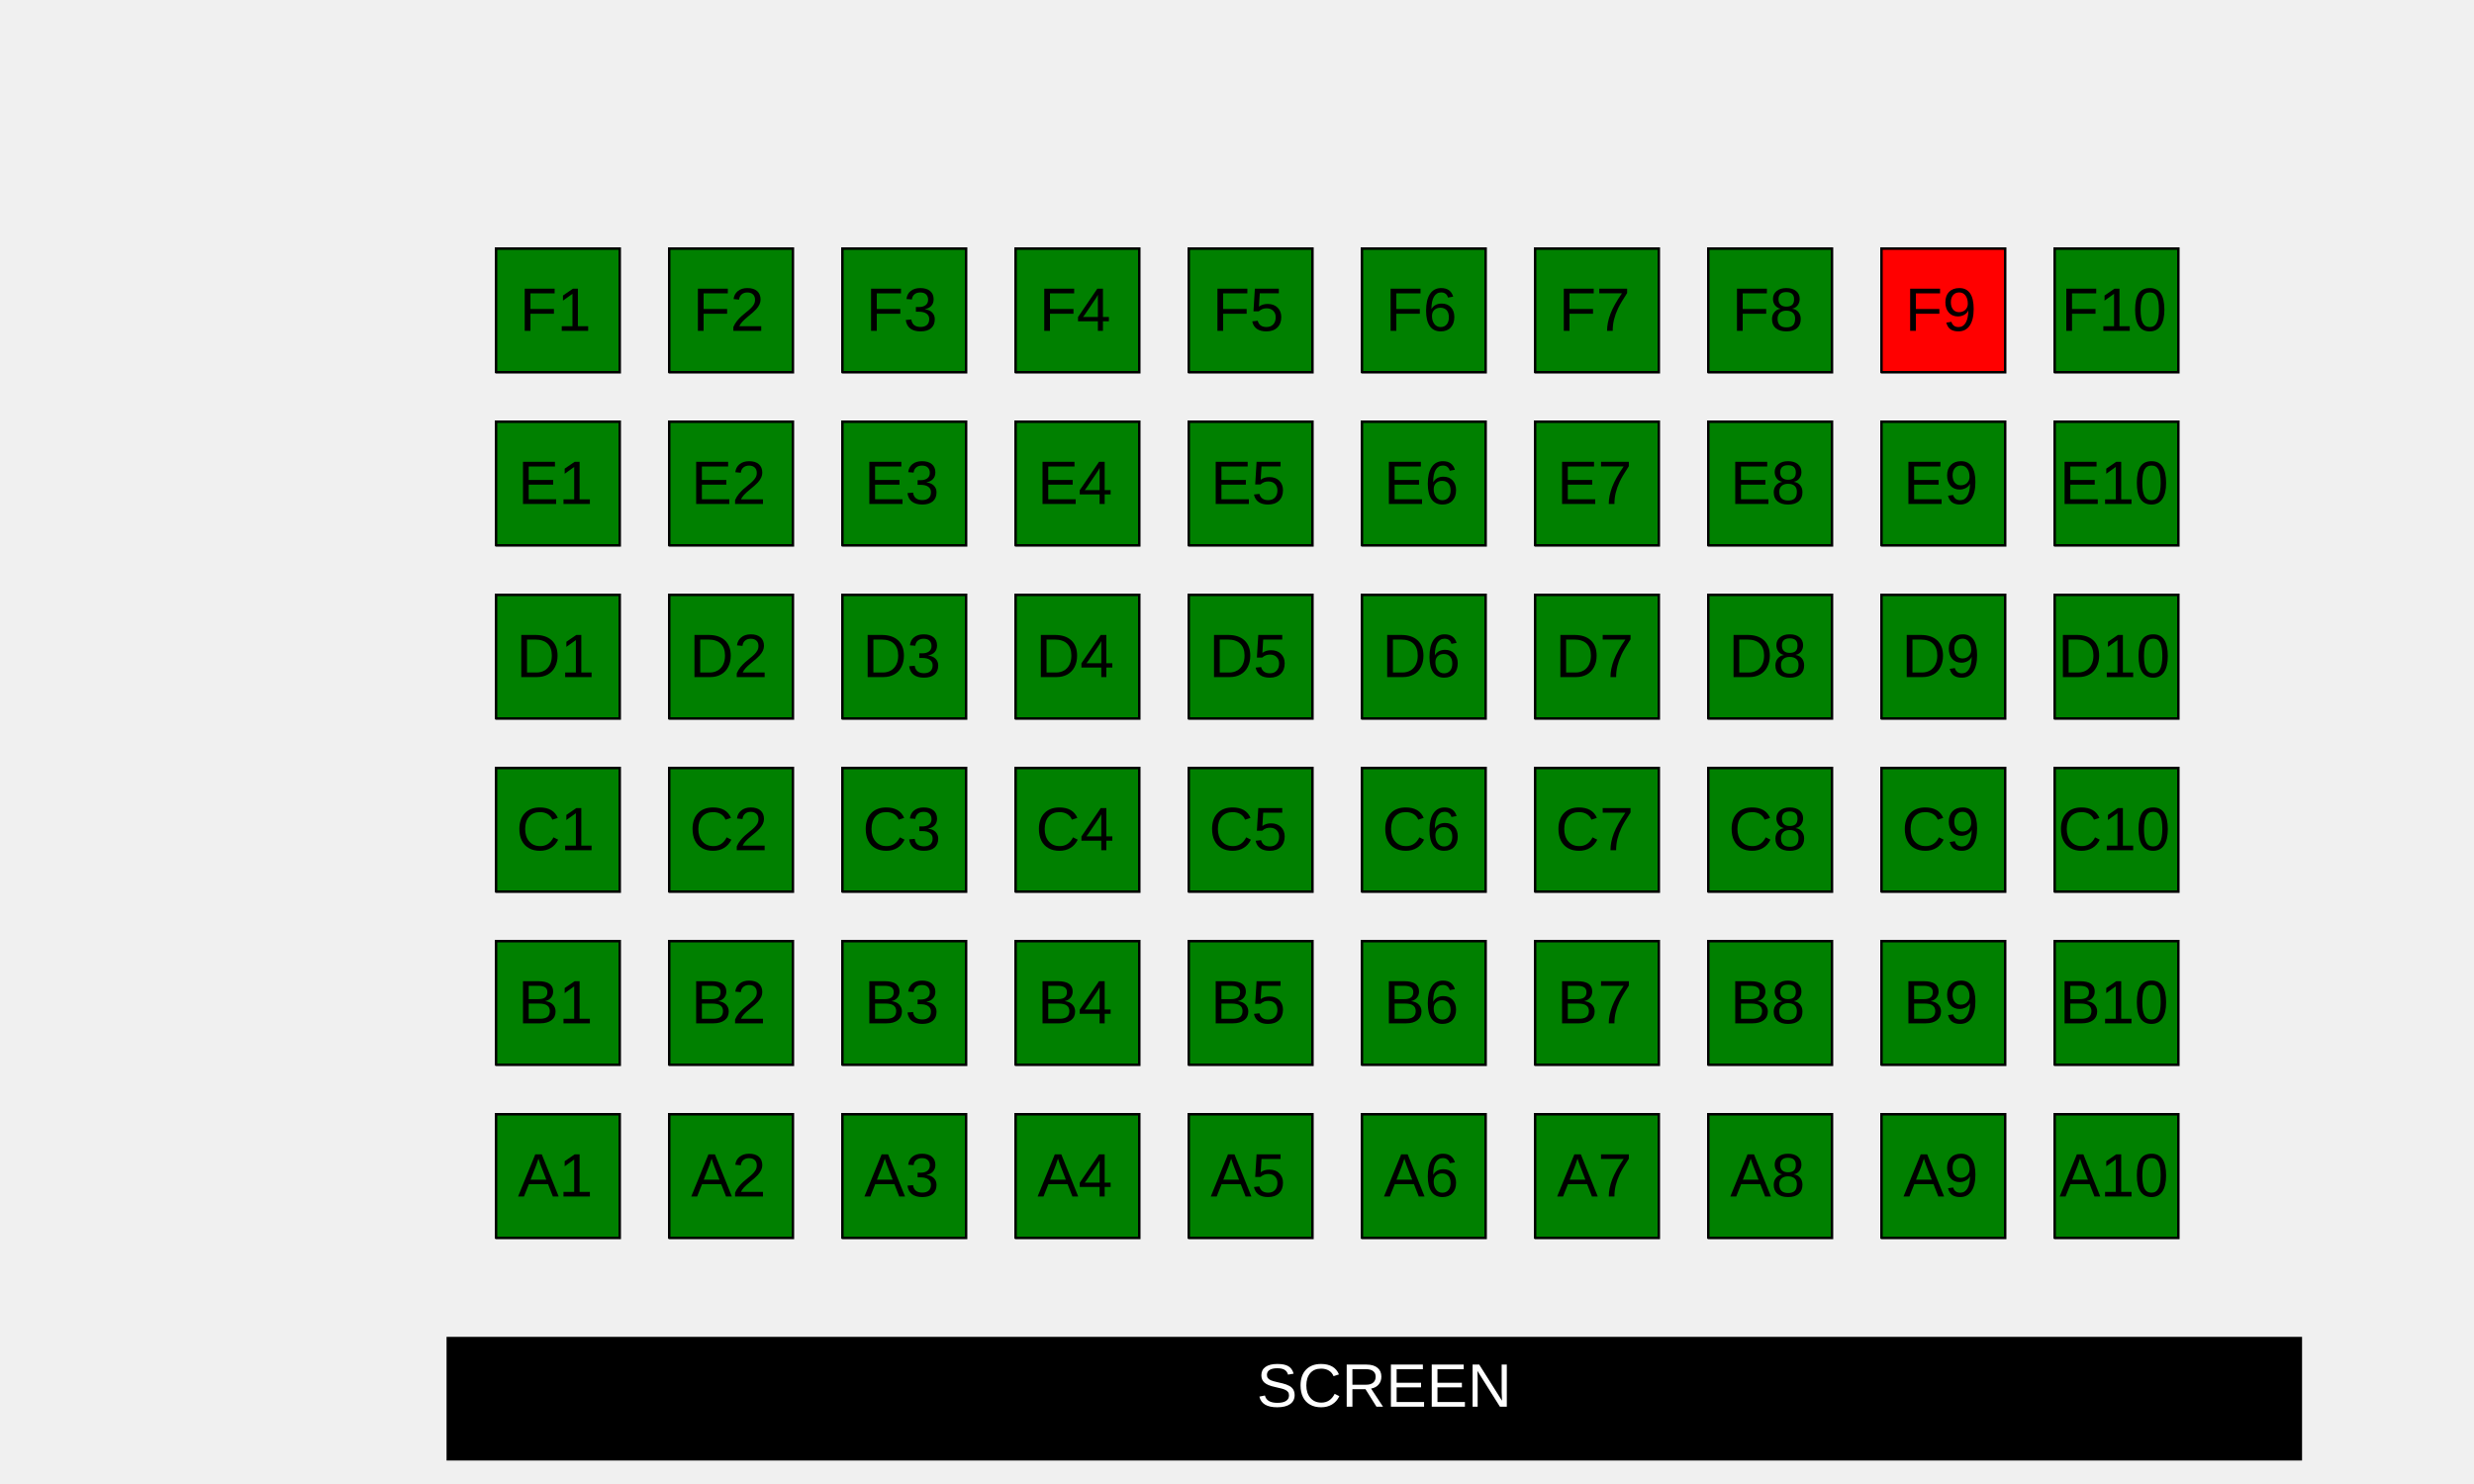
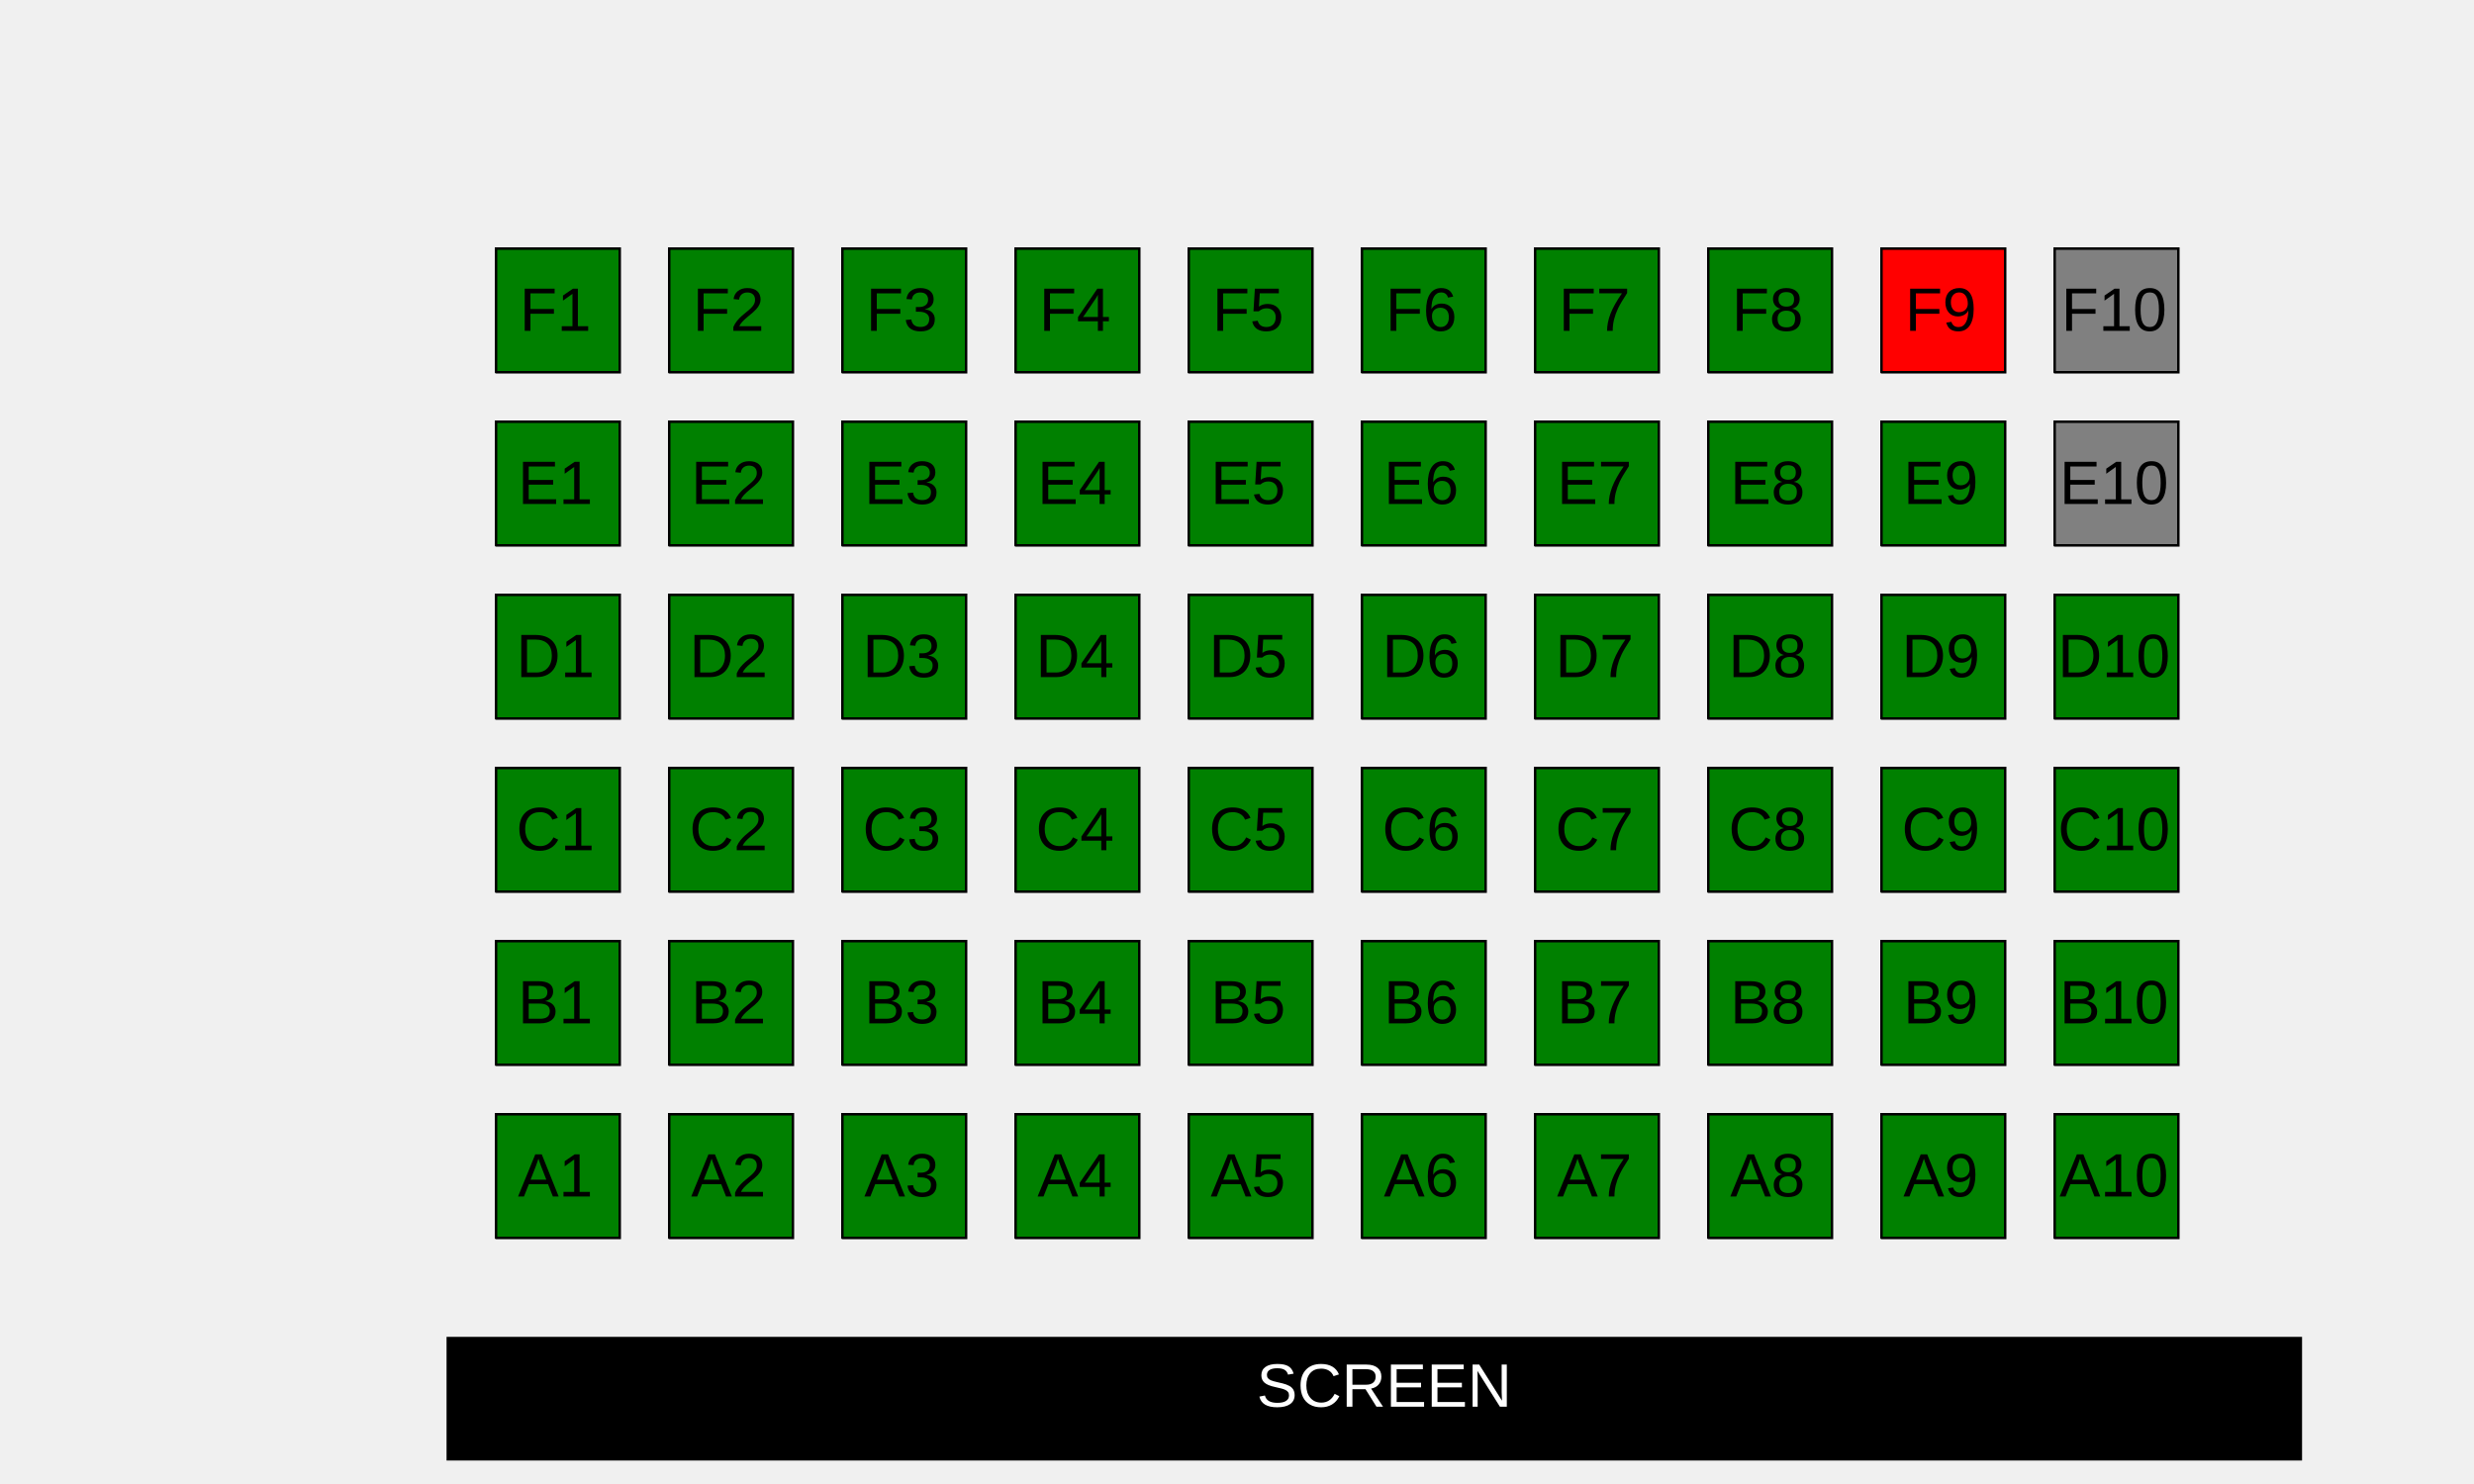
<svg xmlns="http://www.w3.org/2000/svg" baseProfile="full" height="600px" version="1.1" width="1000px">
  <defs />
  <polygon clip-path="url(#border_clip)" fill="#008000" fill-rule="evenodd" points="200.5,500.5 250.5,500.5 250.5,450.5 200.5,450.5 200.5,500.5" stroke-width="0" />
  <text clip-path="url(#border_clip)" fill="black" style="font-family: Arial; font-size: 24.75; font-style: normal;" text-anchor="middle" x="224.5" y="483.75">A1</text>
  <polygon clip-path="url(#border_clip)" fill="#008000" fill-rule="evenodd" points="270.5,500.5 320.5,500.5 320.5,450.5 270.5,450.5 270.5,500.5" stroke-width="0" />
  <text clip-path="url(#border_clip)" fill="black" style="font-family: Arial; font-size: 24.75; font-style: normal;" text-anchor="middle" x="294.5" y="483.75">A2</text>
  <polygon clip-path="url(#border_clip)" fill="#008000" fill-rule="evenodd" points="340.5,500.5 390.5,500.5 390.5,450.5 340.5,450.5 340.5,500.5" stroke-width="0" />
  <text clip-path="url(#border_clip)" fill="black" style="font-family: Arial; font-size: 24.75; font-style: normal;" text-anchor="middle" x="364.5" y="483.75">A3</text>
  <polygon clip-path="url(#border_clip)" fill="#008000" fill-rule="evenodd" points="410.5,500.5 460.5,500.5 460.5,450.5 410.5,450.5 410.5,500.5" stroke-width="0" />
  <text clip-path="url(#border_clip)" fill="black" style="font-family: Arial; font-size: 24.75; font-style: normal;" text-anchor="middle" x="434.5" y="483.75">A4</text>
  <polygon clip-path="url(#border_clip)" fill="#008000" fill-rule="evenodd" points="480.5,500.5 530.5,500.5 530.5,450.5 480.5,450.5 480.5,500.5" stroke-width="0" />
  <text clip-path="url(#border_clip)" fill="black" style="font-family: Arial; font-size: 24.75; font-style: normal;" text-anchor="middle" x="504.5" y="483.75">A5</text>
  <polygon clip-path="url(#border_clip)" fill="#008000" fill-rule="evenodd" points="550.5,500.5 600.5,500.5 600.5,450.5 550.5,450.5 550.5,500.5" stroke-width="0" />
  <text clip-path="url(#border_clip)" fill="black" style="font-family: Arial; font-size: 24.75; font-style: normal;" text-anchor="middle" x="574.5" y="483.75">A6</text>
  <polygon clip-path="url(#border_clip)" fill="#008000" fill-rule="evenodd" points="620.5,500.5 670.5,500.5 670.5,450.5 620.5,450.5 620.5,500.5" stroke-width="0" />
  <text clip-path="url(#border_clip)" fill="black" style="font-family: Arial; font-size: 24.75; font-style: normal;" text-anchor="middle" x="644.5" y="483.75">A7</text>
  <polygon clip-path="url(#border_clip)" fill="#008000" fill-rule="evenodd" points="690.5,500.5 740.5,500.5 740.5,450.5 690.5,450.5 690.5,500.5" stroke-width="0" />
  <text clip-path="url(#border_clip)" fill="black" style="font-family: Arial; font-size: 24.75; font-style: normal;" text-anchor="middle" x="714.5" y="483.75">A8</text>
  <polygon clip-path="url(#border_clip)" fill="#008000" fill-rule="evenodd" points="760.5,500.5 810.5,500.5 810.5,450.5 760.5,450.5 760.5,500.5" stroke-width="0" />
  <text clip-path="url(#border_clip)" fill="black" style="font-family: Arial; font-size: 24.75; font-style: normal;" text-anchor="middle" x="784.5" y="483.75">A9</text>
  <polygon clip-path="url(#border_clip)" fill="#008000" fill-rule="evenodd" points="830.5,500.5 880.5,500.5 880.5,450.5 830.5,450.5 830.5,500.5" stroke-width="0" />
  <text clip-path="url(#border_clip)" fill="black" style="font-family: Arial; font-size: 24.75; font-style: normal;" text-anchor="middle" x="854.5" y="483.75">A10</text>
  <polygon clip-path="url(#border_clip)" fill="#008000" fill-rule="evenodd" points="200.5,430.5 250.5,430.5 250.5,380.5 200.5,380.5 200.5,430.5" stroke-width="0" />
  <text clip-path="url(#border_clip)" fill="black" style="font-family: Arial; font-size: 24.75; font-style: normal;" text-anchor="middle" x="224.5" y="413.75">B1</text>
  <polygon clip-path="url(#border_clip)" fill="#008000" fill-rule="evenodd" points="270.5,430.5 320.5,430.5 320.5,380.5 270.5,380.5 270.5,430.5" stroke-width="0" />
  <text clip-path="url(#border_clip)" fill="black" style="font-family: Arial; font-size: 24.75; font-style: normal;" text-anchor="middle" x="294.5" y="413.75">B2</text>
  <polygon clip-path="url(#border_clip)" fill="#008000" fill-rule="evenodd" points="340.5,430.5 390.5,430.5 390.5,380.5 340.5,380.5 340.5,430.5" stroke-width="0" />
  <text clip-path="url(#border_clip)" fill="black" style="font-family: Arial; font-size: 24.75; font-style: normal;" text-anchor="middle" x="364.5" y="413.75">B3</text>
  <polygon clip-path="url(#border_clip)" fill="#008000" fill-rule="evenodd" points="410.5,430.5 460.5,430.5 460.5,380.5 410.5,380.5 410.5,430.5" stroke-width="0" />
  <text clip-path="url(#border_clip)" fill="black" style="font-family: Arial; font-size: 24.75; font-style: normal;" text-anchor="middle" x="434.5" y="413.75">B4</text>
  <polygon clip-path="url(#border_clip)" fill="#008000" fill-rule="evenodd" points="480.5,430.5 530.5,430.5 530.5,380.5 480.5,380.5 480.5,430.5" stroke-width="0" />
  <text clip-path="url(#border_clip)" fill="black" style="font-family: Arial; font-size: 24.75; font-style: normal;" text-anchor="middle" x="504.5" y="413.75">B5</text>
  <polygon clip-path="url(#border_clip)" fill="#008000" fill-rule="evenodd" points="550.5,430.5 600.5,430.5 600.5,380.5 550.5,380.5 550.5,430.5" stroke-width="0" />
  <text clip-path="url(#border_clip)" fill="black" style="font-family: Arial; font-size: 24.75; font-style: normal;" text-anchor="middle" x="574.5" y="413.75">B6</text>
  <polygon clip-path="url(#border_clip)" fill="#008000" fill-rule="evenodd" points="620.5,430.5 670.5,430.5 670.5,380.5 620.5,380.5 620.5,430.5" stroke-width="0" />
  <text clip-path="url(#border_clip)" fill="black" style="font-family: Arial; font-size: 24.75; font-style: normal;" text-anchor="middle" x="644.5" y="413.75">B7</text>
  <polygon clip-path="url(#border_clip)" fill="#008000" fill-rule="evenodd" points="690.5,430.5 740.5,430.5 740.5,380.5 690.5,380.5 690.5,430.5" stroke-width="0" />
  <text clip-path="url(#border_clip)" fill="black" style="font-family: Arial; font-size: 24.75; font-style: normal;" text-anchor="middle" x="714.5" y="413.75">B8</text>
  <polygon clip-path="url(#border_clip)" fill="#008000" fill-rule="evenodd" points="760.5,430.5 810.5,430.5 810.5,380.5 760.5,380.5 760.5,430.5" stroke-width="0" />
  <text clip-path="url(#border_clip)" fill="black" style="font-family: Arial; font-size: 24.75; font-style: normal;" text-anchor="middle" x="784.5" y="413.75">B9</text>
  <polygon clip-path="url(#border_clip)" fill="#008000" fill-rule="evenodd" points="830.5,430.5 880.5,430.5 880.5,380.5 830.5,380.5 830.5,430.5" stroke-width="0" />
  <text clip-path="url(#border_clip)" fill="black" style="font-family: Arial; font-size: 24.75; font-style: normal;" text-anchor="middle" x="854.5" y="413.75">B10</text>
  <polygon clip-path="url(#border_clip)" fill="#008000" fill-rule="evenodd" points="200.5,360.5 250.5,360.5 250.5,310.5 200.5,310.5 200.5,360.5" stroke-width="0" />
  <text clip-path="url(#border_clip)" fill="black" style="font-family: Arial; font-size: 24.75; font-style: normal;" text-anchor="middle" x="224.5" y="343.75">C1</text>
  <polygon clip-path="url(#border_clip)" fill="#008000" fill-rule="evenodd" points="270.5,360.5 320.5,360.5 320.5,310.5 270.5,310.5 270.5,360.5" stroke-width="0" />
  <text clip-path="url(#border_clip)" fill="black" style="font-family: Arial; font-size: 24.75; font-style: normal;" text-anchor="middle" x="294.5" y="343.75">C2</text>
  <polygon clip-path="url(#border_clip)" fill="#008000" fill-rule="evenodd" points="340.5,360.5 390.5,360.5 390.5,310.5 340.5,310.5 340.5,360.5" stroke-width="0" />
  <text clip-path="url(#border_clip)" fill="black" style="font-family: Arial; font-size: 24.75; font-style: normal;" text-anchor="middle" x="364.5" y="343.75">C3</text>
  <polygon clip-path="url(#border_clip)" fill="#008000" fill-rule="evenodd" points="410.5,360.5 460.5,360.5 460.5,310.5 410.5,310.5 410.5,360.5" stroke-width="0" />
  <text clip-path="url(#border_clip)" fill="black" style="font-family: Arial; font-size: 24.75; font-style: normal;" text-anchor="middle" x="434.5" y="343.75">C4</text>
  <polygon clip-path="url(#border_clip)" fill="#008000" fill-rule="evenodd" points="480.5,360.5 530.5,360.5 530.5,310.5 480.5,310.5 480.5,360.5" stroke-width="0" />
  <text clip-path="url(#border_clip)" fill="black" style="font-family: Arial; font-size: 24.75; font-style: normal;" text-anchor="middle" x="504.5" y="343.75">C5</text>
  <polygon clip-path="url(#border_clip)" fill="#008000" fill-rule="evenodd" points="550.5,360.5 600.5,360.5 600.5,310.5 550.5,310.5 550.5,360.5" stroke-width="0" />
  <text clip-path="url(#border_clip)" fill="black" style="font-family: Arial; font-size: 24.75; font-style: normal;" text-anchor="middle" x="574.5" y="343.75">C6</text>
  <polygon clip-path="url(#border_clip)" fill="#008000" fill-rule="evenodd" points="620.5,360.5 670.5,360.5 670.5,310.5 620.5,310.5 620.5,360.5" stroke-width="0" />
  <text clip-path="url(#border_clip)" fill="black" style="font-family: Arial; font-size: 24.75; font-style: normal;" text-anchor="middle" x="644.5" y="343.75">C7</text>
  <polygon clip-path="url(#border_clip)" fill="#008000" fill-rule="evenodd" points="690.5,360.5 740.5,360.5 740.5,310.5 690.5,310.5 690.5,360.5" stroke-width="0" />
  <text clip-path="url(#border_clip)" fill="black" style="font-family: Arial; font-size: 24.75; font-style: normal;" text-anchor="middle" x="714.5" y="343.75">C8</text>
  <polygon clip-path="url(#border_clip)" fill="#008000" fill-rule="evenodd" points="760.5,360.5 810.5,360.5 810.5,310.5 760.5,310.5 760.5,360.5" stroke-width="0" />
  <text clip-path="url(#border_clip)" fill="black" style="font-family: Arial; font-size: 24.75; font-style: normal;" text-anchor="middle" x="784.5" y="343.75">C9</text>
  <polygon clip-path="url(#border_clip)" fill="#008000" fill-rule="evenodd" points="830.5,360.5 880.5,360.5 880.5,310.5 830.5,310.5 830.5,360.5" stroke-width="0" />
  <text clip-path="url(#border_clip)" fill="black" style="font-family: Arial; font-size: 24.75; font-style: normal;" text-anchor="middle" x="854.5" y="343.75">C10</text>
  <polygon clip-path="url(#border_clip)" fill="#008000" fill-rule="evenodd" points="200.5,290.5 250.5,290.5 250.5,240.5 200.5,240.5 200.5,290.5" stroke-width="0" />
  <text clip-path="url(#border_clip)" fill="black" style="font-family: Arial; font-size: 24.75; font-style: normal;" text-anchor="middle" x="224.5" y="273.75">D1</text>
  <polygon clip-path="url(#border_clip)" fill="#008000" fill-rule="evenodd" points="270.5,290.5 320.5,290.5 320.5,240.5 270.5,240.5 270.5,290.5" stroke-width="0" />
  <text clip-path="url(#border_clip)" fill="black" style="font-family: Arial; font-size: 24.75; font-style: normal;" text-anchor="middle" x="294.5" y="273.75">D2</text>
  <polygon clip-path="url(#border_clip)" fill="#008000" fill-rule="evenodd" points="340.5,290.5 390.5,290.5 390.5,240.5 340.5,240.5 340.5,290.5" stroke-width="0" />
  <text clip-path="url(#border_clip)" fill="black" style="font-family: Arial; font-size: 24.75; font-style: normal;" text-anchor="middle" x="364.5" y="273.75">D3</text>
  <polygon clip-path="url(#border_clip)" fill="#008000" fill-rule="evenodd" points="410.5,290.5 460.5,290.5 460.5,240.5 410.5,240.5 410.5,290.5" stroke-width="0" />
  <text clip-path="url(#border_clip)" fill="black" style="font-family: Arial; font-size: 24.75; font-style: normal;" text-anchor="middle" x="434.5" y="273.75">D4</text>
  <polygon clip-path="url(#border_clip)" fill="#008000" fill-rule="evenodd" points="480.5,290.5 530.5,290.5 530.5,240.5 480.5,240.5 480.5,290.5" stroke-width="0" />
  <text clip-path="url(#border_clip)" fill="black" style="font-family: Arial; font-size: 24.75; font-style: normal;" text-anchor="middle" x="504.5" y="273.75">D5</text>
  <polygon clip-path="url(#border_clip)" fill="#008000" fill-rule="evenodd" points="550.5,290.5 600.5,290.5 600.5,240.5 550.5,240.5 550.5,290.5" stroke-width="0" />
  <text clip-path="url(#border_clip)" fill="black" style="font-family: Arial; font-size: 24.75; font-style: normal;" text-anchor="middle" x="574.5" y="273.75">D6</text>
  <polygon clip-path="url(#border_clip)" fill="#008000" fill-rule="evenodd" points="620.5,290.5 670.5,290.5 670.5,240.5 620.5,240.5 620.5,290.5" stroke-width="0" />
  <text clip-path="url(#border_clip)" fill="black" style="font-family: Arial; font-size: 24.75; font-style: normal;" text-anchor="middle" x="644.5" y="273.75">D7</text>
  <polygon clip-path="url(#border_clip)" fill="#008000" fill-rule="evenodd" points="690.5,290.5 740.5,290.5 740.5,240.5 690.5,240.5 690.5,290.5" stroke-width="0" />
  <text clip-path="url(#border_clip)" fill="black" style="font-family: Arial; font-size: 24.75; font-style: normal;" text-anchor="middle" x="714.5" y="273.75">D8</text>
  <polygon clip-path="url(#border_clip)" fill="#008000" fill-rule="evenodd" points="760.5,290.5 810.5,290.5 810.5,240.5 760.5,240.5 760.5,290.5" stroke-width="0" />
  <text clip-path="url(#border_clip)" fill="black" style="font-family: Arial; font-size: 24.75; font-style: normal;" text-anchor="middle" x="784.5" y="273.75">D9</text>
  <polygon clip-path="url(#border_clip)" fill="#008000" fill-rule="evenodd" points="830.5,290.5 880.5,290.5 880.5,240.5 830.5,240.5 830.5,290.5" stroke-width="0" />
  <text clip-path="url(#border_clip)" fill="black" style="font-family: Arial; font-size: 24.75; font-style: normal;" text-anchor="middle" x="854.5" y="273.75">D10</text>
  <polygon clip-path="url(#border_clip)" fill="#008000" fill-rule="evenodd" points="200.5,220.5 250.5,220.5 250.5,170.5 200.5,170.5 200.5,220.5" stroke-width="0" />
  <text clip-path="url(#border_clip)" fill="black" style="font-family: Arial; font-size: 24.75; font-style: normal;" text-anchor="middle" x="224.5" y="203.75">E1</text>
  <polygon clip-path="url(#border_clip)" fill="#008000" fill-rule="evenodd" points="270.5,220.5 320.5,220.5 320.5,170.5 270.5,170.5 270.5,220.5" stroke-width="0" />
  <text clip-path="url(#border_clip)" fill="black" style="font-family: Arial; font-size: 24.75; font-style: normal;" text-anchor="middle" x="294.5" y="203.75">E2</text>
  <polygon clip-path="url(#border_clip)" fill="#008000" fill-rule="evenodd" points="340.5,220.5 390.5,220.5 390.5,170.5 340.5,170.5 340.5,220.5" stroke-width="0" />
  <text clip-path="url(#border_clip)" fill="black" style="font-family: Arial; font-size: 24.75; font-style: normal;" text-anchor="middle" x="364.5" y="203.75">E3</text>
  <polygon clip-path="url(#border_clip)" fill="#008000" fill-rule="evenodd" points="410.5,220.5 460.5,220.5 460.5,170.5 410.5,170.5 410.5,220.5" stroke-width="0" />
  <text clip-path="url(#border_clip)" fill="black" style="font-family: Arial; font-size: 24.75; font-style: normal;" text-anchor="middle" x="434.5" y="203.75">E4</text>
  <polygon clip-path="url(#border_clip)" fill="#008000" fill-rule="evenodd" points="480.5,220.5 530.5,220.5 530.5,170.5 480.5,170.5 480.5,220.5" stroke-width="0" />
  <text clip-path="url(#border_clip)" fill="black" style="font-family: Arial; font-size: 24.75; font-style: normal;" text-anchor="middle" x="504.5" y="203.75">E5</text>
  <polygon clip-path="url(#border_clip)" fill="#008000" fill-rule="evenodd" points="550.5,220.5 600.5,220.5 600.5,170.5 550.5,170.5 550.5,220.5" stroke-width="0" />
  <text clip-path="url(#border_clip)" fill="black" style="font-family: Arial; font-size: 24.75; font-style: normal;" text-anchor="middle" x="574.5" y="203.75">E6</text>
  <polygon clip-path="url(#border_clip)" fill="#008000" fill-rule="evenodd" points="620.5,220.5 670.5,220.5 670.5,170.5 620.5,170.5 620.5,220.5" stroke-width="0" />
  <text clip-path="url(#border_clip)" fill="black" style="font-family: Arial; font-size: 24.75; font-style: normal;" text-anchor="middle" x="644.5" y="203.75">E7</text>
  <polygon clip-path="url(#border_clip)" fill="#008000" fill-rule="evenodd" points="690.5,220.5 740.5,220.5 740.5,170.5 690.5,170.5 690.5,220.5" stroke-width="0" />
  <text clip-path="url(#border_clip)" fill="black" style="font-family: Arial; font-size: 24.75; font-style: normal;" text-anchor="middle" x="714.5" y="203.75">E8</text>
  <polygon clip-path="url(#border_clip)" fill="#008000" fill-rule="evenodd" points="760.5,220.5 810.5,220.5 810.5,170.5 760.5,170.5 760.5,220.5" stroke-width="0" />
  <text clip-path="url(#border_clip)" fill="black" style="font-family: Arial; font-size: 24.75; font-style: normal;" text-anchor="middle" x="784.5" y="203.75">E9</text>
-   <polygon clip-path="url(#border_clip)" fill="#008000" fill-rule="evenodd" points="830.5,220.5 880.5,220.5 880.5,170.5 830.5,170.5 830.5,220.5" stroke-width="0" />
+   <polygon clip-path="url(#border_clip)" fill="#808080" fill-rule="evenodd" points="830.5,220.5 880.5,220.5 880.5,170.5 830.5,170.5 830.5,220.5" stroke-width="0" />
  <text clip-path="url(#border_clip)" fill="black" style="font-family: Arial; font-size: 24.75; font-style: normal;" text-anchor="middle" x="854.5" y="203.75">E10</text>
  <polygon clip-path="url(#border_clip)" fill="#008000" fill-rule="evenodd" points="200.5,150.5 250.5,150.5 250.5,100.5 200.5,100.5 200.5,150.5" stroke-width="0" />
  <text clip-path="url(#border_clip)" fill="black" style="font-family: Arial; font-size: 24.75; font-style: normal;" text-anchor="middle" x="224.5" y="133.75">F1</text>
  <polygon clip-path="url(#border_clip)" fill="#008000" fill-rule="evenodd" points="270.5,150.5 320.5,150.5 320.5,100.5 270.5,100.5 270.5,150.5" stroke-width="0" />
  <text clip-path="url(#border_clip)" fill="black" style="font-family: Arial; font-size: 24.75; font-style: normal;" text-anchor="middle" x="294.5" y="133.75">F2</text>
  <polygon clip-path="url(#border_clip)" fill="#008000" fill-rule="evenodd" points="340.5,150.5 390.5,150.5 390.5,100.5 340.5,100.5 340.5,150.5" stroke-width="0" />
  <text clip-path="url(#border_clip)" fill="black" style="font-family: Arial; font-size: 24.75; font-style: normal;" text-anchor="middle" x="364.5" y="133.75">F3</text>
  <polygon clip-path="url(#border_clip)" fill="#008000" fill-rule="evenodd" points="410.5,150.5 460.5,150.5 460.5,100.5 410.5,100.5 410.5,150.5" stroke-width="0" />
  <text clip-path="url(#border_clip)" fill="black" style="font-family: Arial; font-size: 24.75; font-style: normal;" text-anchor="middle" x="434.5" y="133.75">F4</text>
  <polygon clip-path="url(#border_clip)" fill="#008000" fill-rule="evenodd" points="480.5,150.5 530.5,150.5 530.5,100.5 480.5,100.5 480.5,150.5" stroke-width="0" />
  <text clip-path="url(#border_clip)" fill="black" style="font-family: Arial; font-size: 24.75; font-style: normal;" text-anchor="middle" x="504.5" y="133.75">F5</text>
  <polygon clip-path="url(#border_clip)" fill="#008000" fill-rule="evenodd" points="550.5,150.5 600.5,150.5 600.5,100.5 550.5,100.5 550.5,150.5" stroke-width="0" />
  <text clip-path="url(#border_clip)" fill="black" style="font-family: Arial; font-size: 24.75; font-style: normal;" text-anchor="middle" x="574.5" y="133.75">F6</text>
  <polygon clip-path="url(#border_clip)" fill="#008000" fill-rule="evenodd" points="620.5,150.5 670.5,150.5 670.5,100.5 620.5,100.5 620.5,150.5" stroke-width="0" />
  <text clip-path="url(#border_clip)" fill="black" style="font-family: Arial; font-size: 24.75; font-style: normal;" text-anchor="middle" x="644.5" y="133.75">F7</text>
  <polygon clip-path="url(#border_clip)" fill="#008000" fill-rule="evenodd" points="690.5,150.5 740.5,150.5 740.5,100.5 690.5,100.5 690.5,150.5" stroke-width="0" />
  <text clip-path="url(#border_clip)" fill="black" style="font-family: Arial; font-size: 24.75; font-style: normal;" text-anchor="middle" x="714.5" y="133.75">F8</text>
  <polygon clip-path="url(#border_clip)" fill="#ff0000" fill-rule="evenodd" points="760.5,150.5 810.5,150.5 810.5,100.5 760.5,100.5 760.5,150.5" stroke-width="0" />
  <text clip-path="url(#border_clip)" fill="black" style="font-family: Arial; font-size: 24.75; font-style: normal;" text-anchor="middle" x="784.5" y="133.75">F9</text>
-   <polygon clip-path="url(#border_clip)" fill="#008000" fill-rule="evenodd" points="830.5,150.5 880.5,150.5 880.5,100.5 830.5,100.5 830.5,150.5" stroke-width="0" />
+   <polygon clip-path="url(#border_clip)" fill="#808080" fill-rule="evenodd" points="830.5,150.5 880.5,150.5 880.5,100.5 830.5,100.5 830.5,150.5" stroke-width="0" />
  <text clip-path="url(#border_clip)" fill="black" style="font-family: Arial; font-size: 24.75; font-style: normal;" text-anchor="middle" x="854.5" y="133.75">F10</text>
  <polygon clip-path="url(#border_clip)" fill="black" fill-rule="evenodd" points="855.5,140.5 180.5,590.5 930.5,590.5 930.5,540.5 180.5,540.5 180.5,590.5" stroke-width="0" />
  <text clip-path="url(#border_clip)" fill="#ffffff" style="font-family: Arial; font-size: 24.75; font-style: normal;" text-anchor="middle" x="559.5" y="568.75">SCREEN</text>
  <polyline clip-path="url(#border_clip)" fill="none" points="200.5,500.5 250.5,500.5 250.5,450.5 200.5,450.5 200.5,500.5" stroke="black" stroke-linecap="round" stroke-width="1" />
  <polyline clip-path="url(#border_clip)" fill="none" points="270.5,500.5 320.5,500.5 320.5,450.5 270.5,450.5 270.5,500.5" stroke="black" stroke-linecap="round" stroke-width="1" />
  <polyline clip-path="url(#border_clip)" fill="none" points="340.5,500.5 390.5,500.5 390.5,450.5 340.5,450.5 340.5,500.5" stroke="black" stroke-linecap="round" stroke-width="1" />
  <polyline clip-path="url(#border_clip)" fill="none" points="410.5,500.5 460.5,500.5 460.5,450.5 410.5,450.5 410.5,500.5" stroke="black" stroke-linecap="round" stroke-width="1" />
  <polyline clip-path="url(#border_clip)" fill="none" points="480.5,500.5 530.5,500.5 530.5,450.5 480.5,450.5 480.5,500.5" stroke="black" stroke-linecap="round" stroke-width="1" />
  <polyline clip-path="url(#border_clip)" fill="none" points="550.5,500.5 600.5,500.5 600.5,450.5 550.5,450.5 550.5,500.5" stroke="black" stroke-linecap="round" stroke-width="1" />
  <polyline clip-path="url(#border_clip)" fill="none" points="620.5,500.5 670.5,500.5 670.5,450.5 620.5,450.5 620.5,500.5" stroke="black" stroke-linecap="round" stroke-width="1" />
  <polyline clip-path="url(#border_clip)" fill="none" points="690.5,500.5 740.5,500.5 740.5,450.5 690.5,450.5 690.5,500.5" stroke="black" stroke-linecap="round" stroke-width="1" />
  <polyline clip-path="url(#border_clip)" fill="none" points="760.5,500.5 810.5,500.5 810.5,450.5 760.5,450.5 760.5,500.5" stroke="black" stroke-linecap="round" stroke-width="1" />
  <polyline clip-path="url(#border_clip)" fill="none" points="830.5,500.5 880.5,500.5 880.5,450.5 830.5,450.5 830.5,500.5" stroke="black" stroke-linecap="round" stroke-width="1" />
  <polyline clip-path="url(#border_clip)" fill="none" points="200.5,430.5 250.5,430.5 250.5,380.5 200.5,380.5 200.5,430.5" stroke="black" stroke-linecap="round" stroke-width="1" />
  <polyline clip-path="url(#border_clip)" fill="none" points="270.5,430.5 320.5,430.5 320.5,380.5 270.5,380.5 270.5,430.5" stroke="black" stroke-linecap="round" stroke-width="1" />
  <polyline clip-path="url(#border_clip)" fill="none" points="340.5,430.5 390.5,430.5 390.5,380.5 340.5,380.5 340.5,430.5" stroke="black" stroke-linecap="round" stroke-width="1" />
  <polyline clip-path="url(#border_clip)" fill="none" points="410.5,430.5 460.5,430.5 460.5,380.5 410.5,380.5 410.5,430.5" stroke="black" stroke-linecap="round" stroke-width="1" />
  <polyline clip-path="url(#border_clip)" fill="none" points="480.5,430.5 530.5,430.5 530.5,380.5 480.5,380.5 480.5,430.5" stroke="black" stroke-linecap="round" stroke-width="1" />
  <polyline clip-path="url(#border_clip)" fill="none" points="550.5,430.5 600.5,430.5 600.5,380.5 550.5,380.5 550.5,430.5" stroke="black" stroke-linecap="round" stroke-width="1" />
  <polyline clip-path="url(#border_clip)" fill="none" points="620.5,430.5 670.5,430.5 670.5,380.5 620.5,380.5 620.5,430.5" stroke="black" stroke-linecap="round" stroke-width="1" />
  <polyline clip-path="url(#border_clip)" fill="none" points="690.5,430.5 740.5,430.5 740.5,380.5 690.5,380.5 690.5,430.5" stroke="black" stroke-linecap="round" stroke-width="1" />
  <polyline clip-path="url(#border_clip)" fill="none" points="760.5,430.5 810.5,430.5 810.5,380.5 760.5,380.5 760.5,430.5" stroke="black" stroke-linecap="round" stroke-width="1" />
  <polyline clip-path="url(#border_clip)" fill="none" points="830.5,430.5 880.5,430.5 880.5,380.5 830.5,380.5 830.5,430.5" stroke="black" stroke-linecap="round" stroke-width="1" />
  <polyline clip-path="url(#border_clip)" fill="none" points="200.5,360.5 250.5,360.5 250.5,310.5 200.5,310.5 200.5,360.5" stroke="black" stroke-linecap="round" stroke-width="1" />
  <polyline clip-path="url(#border_clip)" fill="none" points="270.5,360.5 320.5,360.5 320.5,310.5 270.5,310.5 270.5,360.5" stroke="black" stroke-linecap="round" stroke-width="1" />
  <polyline clip-path="url(#border_clip)" fill="none" points="340.5,360.5 390.5,360.5 390.5,310.5 340.5,310.5 340.5,360.5" stroke="black" stroke-linecap="round" stroke-width="1" />
  <polyline clip-path="url(#border_clip)" fill="none" points="410.5,360.5 460.5,360.5 460.5,310.5 410.5,310.5 410.5,360.5" stroke="black" stroke-linecap="round" stroke-width="1" />
  <polyline clip-path="url(#border_clip)" fill="none" points="480.5,360.5 530.5,360.5 530.5,310.5 480.5,310.5 480.5,360.5" stroke="black" stroke-linecap="round" stroke-width="1" />
  <polyline clip-path="url(#border_clip)" fill="none" points="550.5,360.5 600.5,360.5 600.5,310.5 550.5,310.5 550.5,360.5" stroke="black" stroke-linecap="round" stroke-width="1" />
  <polyline clip-path="url(#border_clip)" fill="none" points="620.5,360.5 670.5,360.5 670.5,310.5 620.5,310.5 620.5,360.5" stroke="black" stroke-linecap="round" stroke-width="1" />
  <polyline clip-path="url(#border_clip)" fill="none" points="690.5,360.5 740.5,360.5 740.5,310.5 690.5,310.5 690.5,360.5" stroke="black" stroke-linecap="round" stroke-width="1" />
  <polyline clip-path="url(#border_clip)" fill="none" points="760.5,360.5 810.5,360.5 810.5,310.5 760.5,310.5 760.5,360.5" stroke="black" stroke-linecap="round" stroke-width="1" />
  <polyline clip-path="url(#border_clip)" fill="none" points="830.5,360.5 880.5,360.5 880.5,310.5 830.5,310.5 830.5,360.5" stroke="black" stroke-linecap="round" stroke-width="1" />
  <polyline clip-path="url(#border_clip)" fill="none" points="200.5,290.5 250.5,290.5 250.5,240.5 200.5,240.5 200.5,290.5" stroke="black" stroke-linecap="round" stroke-width="1" />
  <polyline clip-path="url(#border_clip)" fill="none" points="270.5,290.5 320.5,290.5 320.5,240.5 270.5,240.5 270.5,290.5" stroke="black" stroke-linecap="round" stroke-width="1" />
  <polyline clip-path="url(#border_clip)" fill="none" points="340.5,290.5 390.5,290.5 390.5,240.5 340.5,240.5 340.5,290.5" stroke="black" stroke-linecap="round" stroke-width="1" />
  <polyline clip-path="url(#border_clip)" fill="none" points="410.5,290.5 460.5,290.5 460.5,240.5 410.5,240.5 410.5,290.5" stroke="black" stroke-linecap="round" stroke-width="1" />
  <polyline clip-path="url(#border_clip)" fill="none" points="480.5,290.5 530.5,290.5 530.5,240.5 480.5,240.5 480.5,290.5" stroke="black" stroke-linecap="round" stroke-width="1" />
  <polyline clip-path="url(#border_clip)" fill="none" points="550.5,290.5 600.5,290.5 600.5,240.5 550.5,240.5 550.5,290.5" stroke="black" stroke-linecap="round" stroke-width="1" />
  <polyline clip-path="url(#border_clip)" fill="none" points="620.5,290.5 670.5,290.5 670.5,240.5 620.5,240.5 620.5,290.5" stroke="black" stroke-linecap="round" stroke-width="1" />
  <polyline clip-path="url(#border_clip)" fill="none" points="690.5,290.5 740.5,290.5 740.5,240.5 690.5,240.5 690.5,290.5" stroke="black" stroke-linecap="round" stroke-width="1" />
  <polyline clip-path="url(#border_clip)" fill="none" points="760.5,290.5 810.5,290.5 810.5,240.5 760.5,240.5 760.5,290.5" stroke="black" stroke-linecap="round" stroke-width="1" />
  <polyline clip-path="url(#border_clip)" fill="none" points="830.5,290.5 880.5,290.5 880.5,240.5 830.5,240.5 830.5,290.5" stroke="black" stroke-linecap="round" stroke-width="1" />
  <polyline clip-path="url(#border_clip)" fill="none" points="200.5,220.5 250.5,220.5 250.5,170.5 200.5,170.5 200.5,220.5" stroke="black" stroke-linecap="round" stroke-width="1" />
  <polyline clip-path="url(#border_clip)" fill="none" points="270.5,220.5 320.5,220.5 320.5,170.5 270.5,170.5 270.5,220.5" stroke="black" stroke-linecap="round" stroke-width="1" />
  <polyline clip-path="url(#border_clip)" fill="none" points="340.5,220.5 390.5,220.5 390.5,170.5 340.5,170.5 340.5,220.5" stroke="black" stroke-linecap="round" stroke-width="1" />
  <polyline clip-path="url(#border_clip)" fill="none" points="410.5,220.5 460.5,220.5 460.5,170.5 410.5,170.5 410.5,220.5" stroke="black" stroke-linecap="round" stroke-width="1" />
  <polyline clip-path="url(#border_clip)" fill="none" points="480.5,220.5 530.5,220.5 530.5,170.5 480.5,170.5 480.5,220.5" stroke="black" stroke-linecap="round" stroke-width="1" />
  <polyline clip-path="url(#border_clip)" fill="none" points="550.5,220.5 600.5,220.5 600.5,170.5 550.5,170.5 550.5,220.5" stroke="black" stroke-linecap="round" stroke-width="1" />
  <polyline clip-path="url(#border_clip)" fill="none" points="620.5,220.5 670.5,220.5 670.5,170.5 620.5,170.5 620.5,220.5" stroke="black" stroke-linecap="round" stroke-width="1" />
  <polyline clip-path="url(#border_clip)" fill="none" points="690.5,220.5 740.5,220.5 740.5,170.5 690.5,170.5 690.5,220.5" stroke="black" stroke-linecap="round" stroke-width="1" />
  <polyline clip-path="url(#border_clip)" fill="none" points="760.5,220.5 810.5,220.5 810.5,170.5 760.5,170.5 760.5,220.5" stroke="black" stroke-linecap="round" stroke-width="1" />
  <polyline clip-path="url(#border_clip)" fill="none" points="830.5,220.5 880.5,220.5 880.5,170.5 830.5,170.5 830.5,220.5" stroke="black" stroke-linecap="round" stroke-width="1" />
  <polyline clip-path="url(#border_clip)" fill="none" points="200.5,150.5 250.5,150.5 250.5,100.5 200.5,100.5 200.5,150.5" stroke="black" stroke-linecap="round" stroke-width="1" />
  <polyline clip-path="url(#border_clip)" fill="none" points="270.5,150.5 320.5,150.5 320.5,100.5 270.5,100.5 270.5,150.5" stroke="black" stroke-linecap="round" stroke-width="1" />
  <polyline clip-path="url(#border_clip)" fill="none" points="340.5,150.5 390.5,150.5 390.5,100.5 340.5,100.5 340.5,150.5" stroke="black" stroke-linecap="round" stroke-width="1" />
  <polyline clip-path="url(#border_clip)" fill="none" points="410.5,150.5 460.5,150.5 460.5,100.5 410.5,100.5 410.5,150.5" stroke="black" stroke-linecap="round" stroke-width="1" />
  <polyline clip-path="url(#border_clip)" fill="none" points="480.5,150.5 530.5,150.5 530.5,100.5 480.5,100.5 480.5,150.5" stroke="black" stroke-linecap="round" stroke-width="1" />
  <polyline clip-path="url(#border_clip)" fill="none" points="550.5,150.5 600.5,150.5 600.5,100.5 550.5,100.5 550.5,150.5" stroke="black" stroke-linecap="round" stroke-width="1" />
  <polyline clip-path="url(#border_clip)" fill="none" points="620.5,150.5 670.5,150.5 670.5,100.5 620.5,100.5 620.5,150.5" stroke="black" stroke-linecap="round" stroke-width="1" />
  <polyline clip-path="url(#border_clip)" fill="none" points="690.5,150.5 740.5,150.5 740.5,100.5 690.5,100.5 690.5,150.5" stroke="black" stroke-linecap="round" stroke-width="1" />
  <polyline clip-path="url(#border_clip)" fill="none" points="760.5,150.5 810.5,150.5 810.5,100.5 760.5,100.5 760.5,150.5" stroke="black" stroke-linecap="round" stroke-width="1" />
  <polyline clip-path="url(#border_clip)" fill="none" points="830.5,150.5 880.5,150.5 880.5,100.5 830.5,100.5 830.5,150.5" stroke="black" stroke-linecap="round" stroke-width="1" />
</svg>
